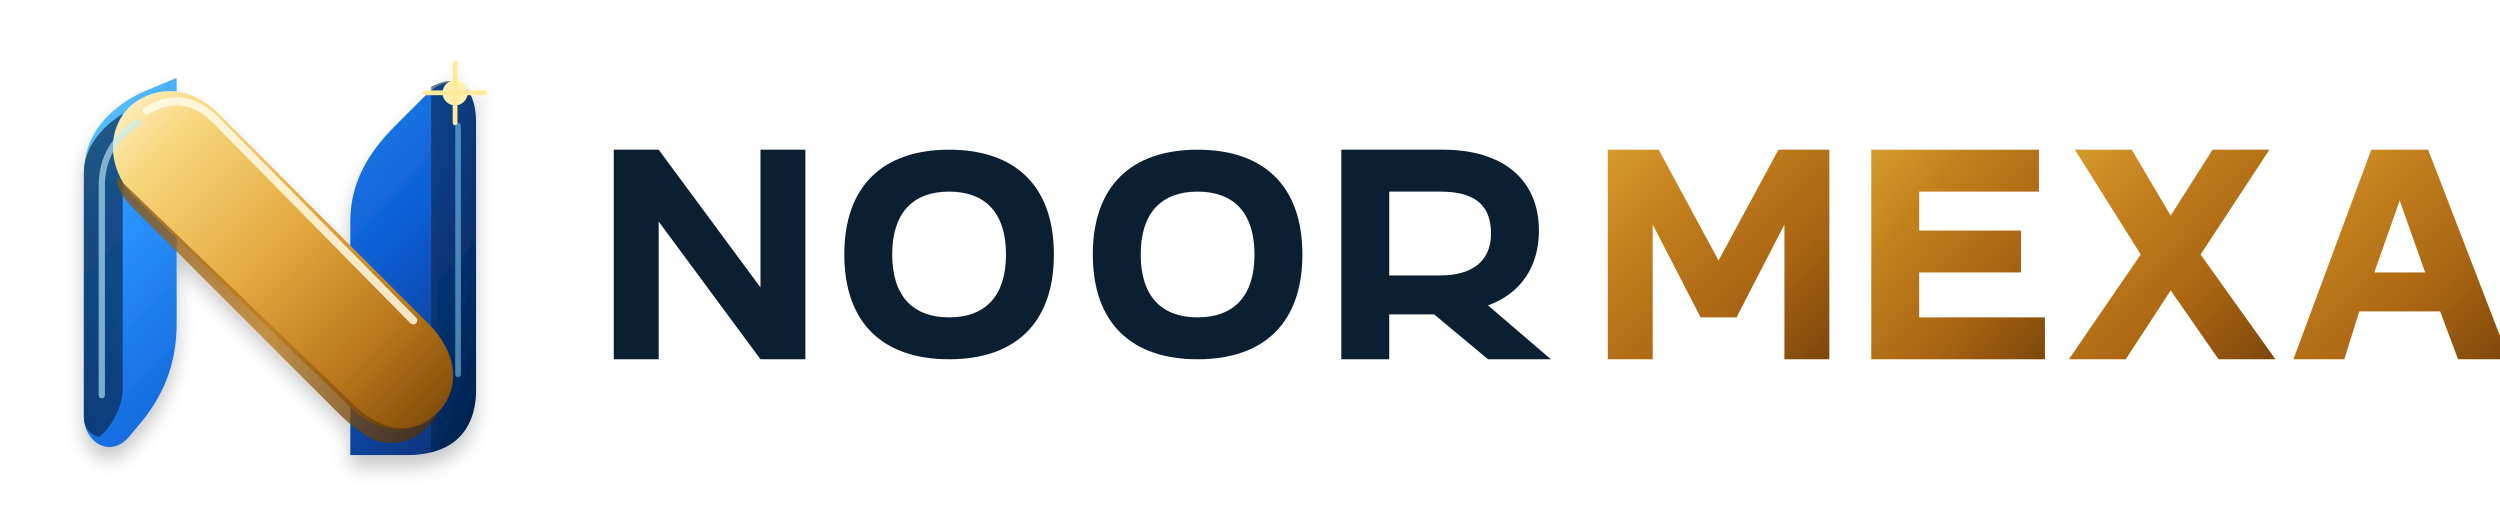
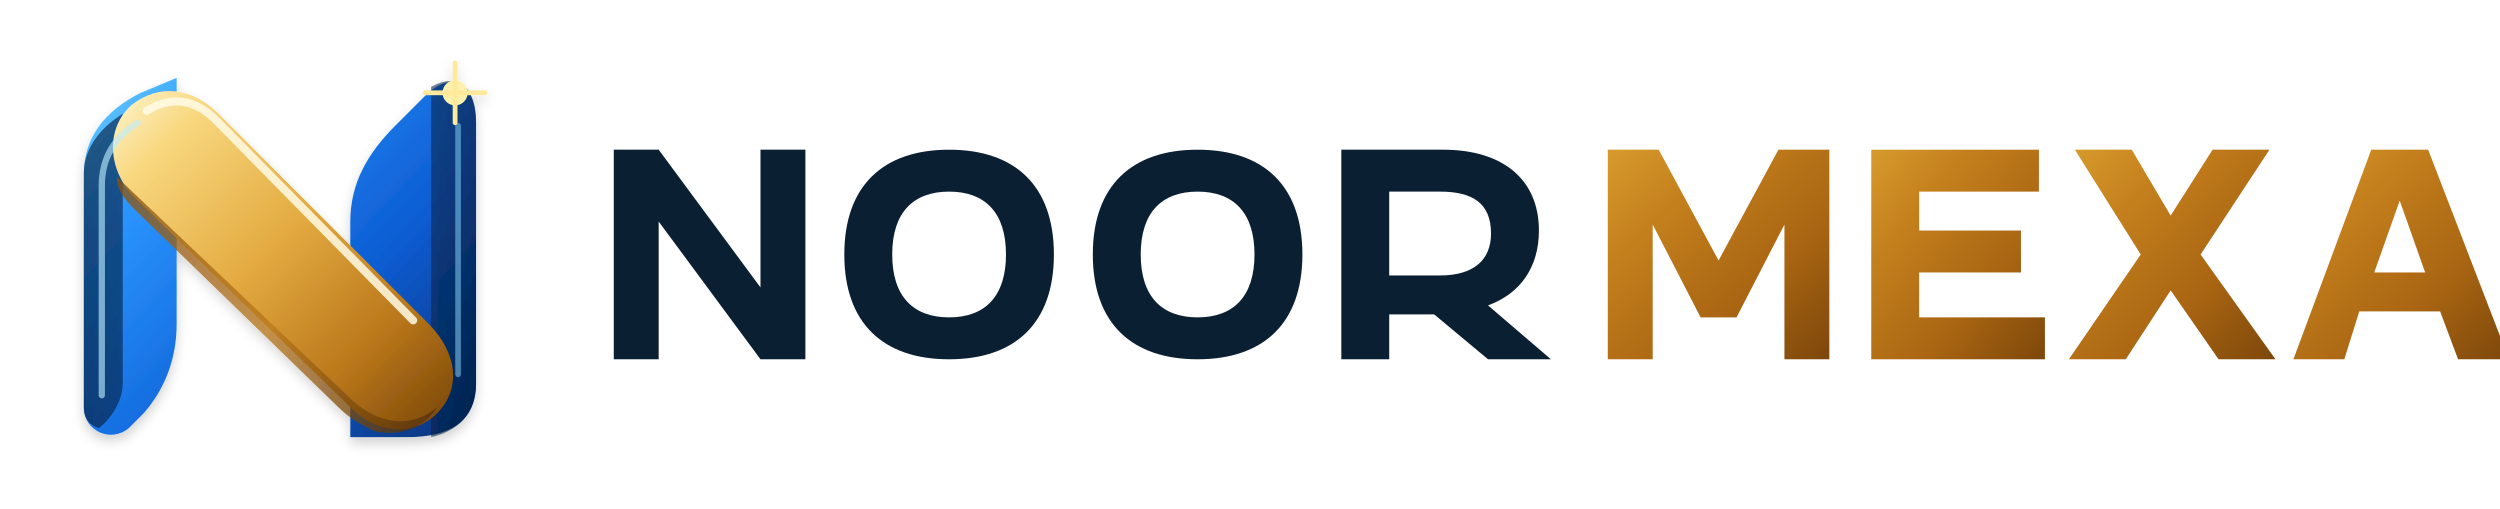
<svg xmlns="http://www.w3.org/2000/svg" viewBox="0 0 835 170" fill="none" role="img" aria-label="NOORMEXA">
  <defs>
    <linearGradient id="blueFace" x1="22" y1="24" x2="160" y2="154" gradientUnits="userSpaceOnUse">
      <stop offset="0" stop-color="#78DEFF" />
      <stop offset=".24" stop-color="#2B95FF" />
      <stop offset=".64" stop-color="#0C5BD1" />
      <stop offset="1" stop-color="#062C69" />
    </linearGradient>
    <linearGradient id="blueSide" x1="20" y1="88" x2="162" y2="88" gradientUnits="userSpaceOnUse">
      <stop stop-color="#03172F" />
      <stop offset=".56" stop-color="#0C4A93" />
      <stop offset="1" stop-color="#021226" />
    </linearGradient>
    <linearGradient id="goldFace" x1="38" y1="28" x2="154" y2="146" gradientUnits="userSpaceOnUse">
      <stop offset="0" stop-color="#FFF7D3" />
      <stop offset=".16" stop-color="#F8D77E" />
      <stop offset=".46" stop-color="#E3AA40" />
      <stop offset=".74" stop-color="#BA771B" />
      <stop offset="1" stop-color="#704005" />
    </linearGradient>
    <linearGradient id="goldEdge" x1="39" y1="62" x2="150" y2="146" gradientUnits="userSpaceOnUse">
      <stop stop-color="#8A520C" />
      <stop offset=".5" stop-color="#B9771C" />
      <stop offset="1" stop-color="#472703" />
    </linearGradient>
    <linearGradient id="goldWord" x1="0" y1="0" x2="1" y2="1">
      <stop offset="0" stop-color="#D79B2C" />
      <stop offset=".28" stop-color="#C47F1D" />
      <stop offset=".66" stop-color="#A96512" />
      <stop offset="1" stop-color="#7D470B" />
    </linearGradient>
    <filter id="softShadow" x="-30%" y="-30%" width="170%" height="180%">
-       <feDropShadow dx="0" dy="4" stdDeviation="3" flood-color="#020617" flood-opacity=".22" />
+       <feDropShadow dx="0" dy="2" stdDeviation="2" flood-color="#020617" flood-opacity=".18" />
    </filter>
  </defs>
  <g filter="url(#softShadow)">
-     <path d="M28 139V58C28 46 35 37 47 31L59 26V108C59 121 55 131 48 140L43 146C37 153 28 148 28 139Z" fill="url(#blueFace)" />
-     <path d="M28 139V58C28 50 33 43 41 38V130C41 136 37 143 33 146C30 145 28 143 28 139Z" fill="url(#blueSide)" opacity=".64" />
-     <path d="M117 74C117 61 123 51 132 42L142 32C151 23 159 28 159 41V130C159 145 150 152 136 152H117V74Z" fill="url(#blueFace)" />
-     <path d="M144 29C153 24 159 29 159 41V130C159 142 153 149 144 151V29Z" fill="url(#blueSide)" opacity=".56" />
+     <path d="M28 136V58C28 46 35 37 47 31L59 26V108C59 120 55 130 48 138L43 143C37 148 28 144 28 136Z" fill="url(#blueFace)" />
+     <path d="M28 136V58C28 50 33 43 41 38V128C41 134 37 140 33 143C30 142 28 140 28 136Z" fill="url(#blueSide)" opacity=".64" />
+     <path d="M117 74C117 61 123 51 132 42L142 32C151 23 159 28 159 41V128C159 141 150 146 136 146H117V74Z" fill="url(#blueFace)" />
+     <path d="M144 29C153 24 159 29 159 41V128C159 138 153 144 144 146V29Z" fill="url(#blueSide)" opacity=".56" />
    <path d="M44 35C53 28 64 29 73 38L143 108C153 118 154 130 146 138C138 146 126 145 117 136L45 66C36 57 35 43 44 35Z" fill="url(#goldFace)" />
-     <path d="M41 61L118 135C127 144 138 146 146 138C142 146 133 150 125 147C121 145 117 142 113 138L45 70C41 66 39 63 39 59L41 61Z" fill="url(#goldEdge)" opacity=".76" />
+     <path d="M41 61L118 134C127 142 138 143 146 136C142 143 133 146 125 144C121 142 117 140 113 136L45 70C41 66 39 63 39 59L41 61Z" fill="url(#goldEdge)" opacity=".76" />
    <path d="M49 37C57 32 65 33 72 40L138 107" stroke="#FFFBE7" stroke-width="2.7" stroke-linecap="round" opacity=".84" />
    <path d="M34 132V62C34 53 38 46 46 41" stroke="#BDEFFF" stroke-width="2.1" stroke-linecap="round" opacity=".62" />
    <path d="M153 42V125" stroke="#8BDBFF" stroke-width="1.9" stroke-linecap="round" opacity=".5" />
    <circle cx="152" cy="31" r="4.2" fill="#FFF0AD" />
    <path d="M152 21V41M142 31H162" stroke="#FFE99B" stroke-width="1.6" stroke-linecap="round" />
  </g>
  <g transform="translate(205 50)">
    <g fill="#0B1F33">
      <path d="M0 70V0H15L49 46V0H64V70H49L15 24V70Z" />
      <path fill-rule="evenodd" d="M77 35C77 12 90 0 112 0C134 0 147 12 147 35C147 58 134 70 112 70C90 70 77 58 77 35ZM93 35C93 49 100 56 112 56C124 56 131 49 131 35C131 21 124 14 112 14C100 14 93 21 93 35Z" />
      <path fill-rule="evenodd" d="M160 35C160 12 173 0 195 0C217 0 230 12 230 35C230 58 217 70 195 70C173 70 160 58 160 35ZM176 35C176 49 183 56 195 56C207 56 214 49 214 35C214 21 207 14 195 14C183 14 176 21 176 35Z" />
      <path fill-rule="evenodd" d="M243 70V0H277C297 0 309 10 309 27C309 39 303 48 292 52L313 70H292L274 55H259V70ZM259 14V42H276C287 42 293 37 293 28C293 18 287 14 276 14Z" />
    </g>
    <g fill="url(#goldWord)" transform="translate(332 0)">
      <path d="M0 70V0H17L37 37L57 0H74V70H59V25L43 56H31L15 25V70Z" />
      <path d="M88 70V0H144V14H104V27H138V41H104V56H146V70Z" />
      <path d="M154 70L178 35L156 0H175L188 22L202 0H221L198 35L223 70H204L188 47L173 70Z" />
      <path fill-rule="evenodd" d="M229 70L255 0H274L301 70H284L278 54H251L246 70ZM256 41H273L264.5 17Z" />
    </g>
  </g>
</svg>
